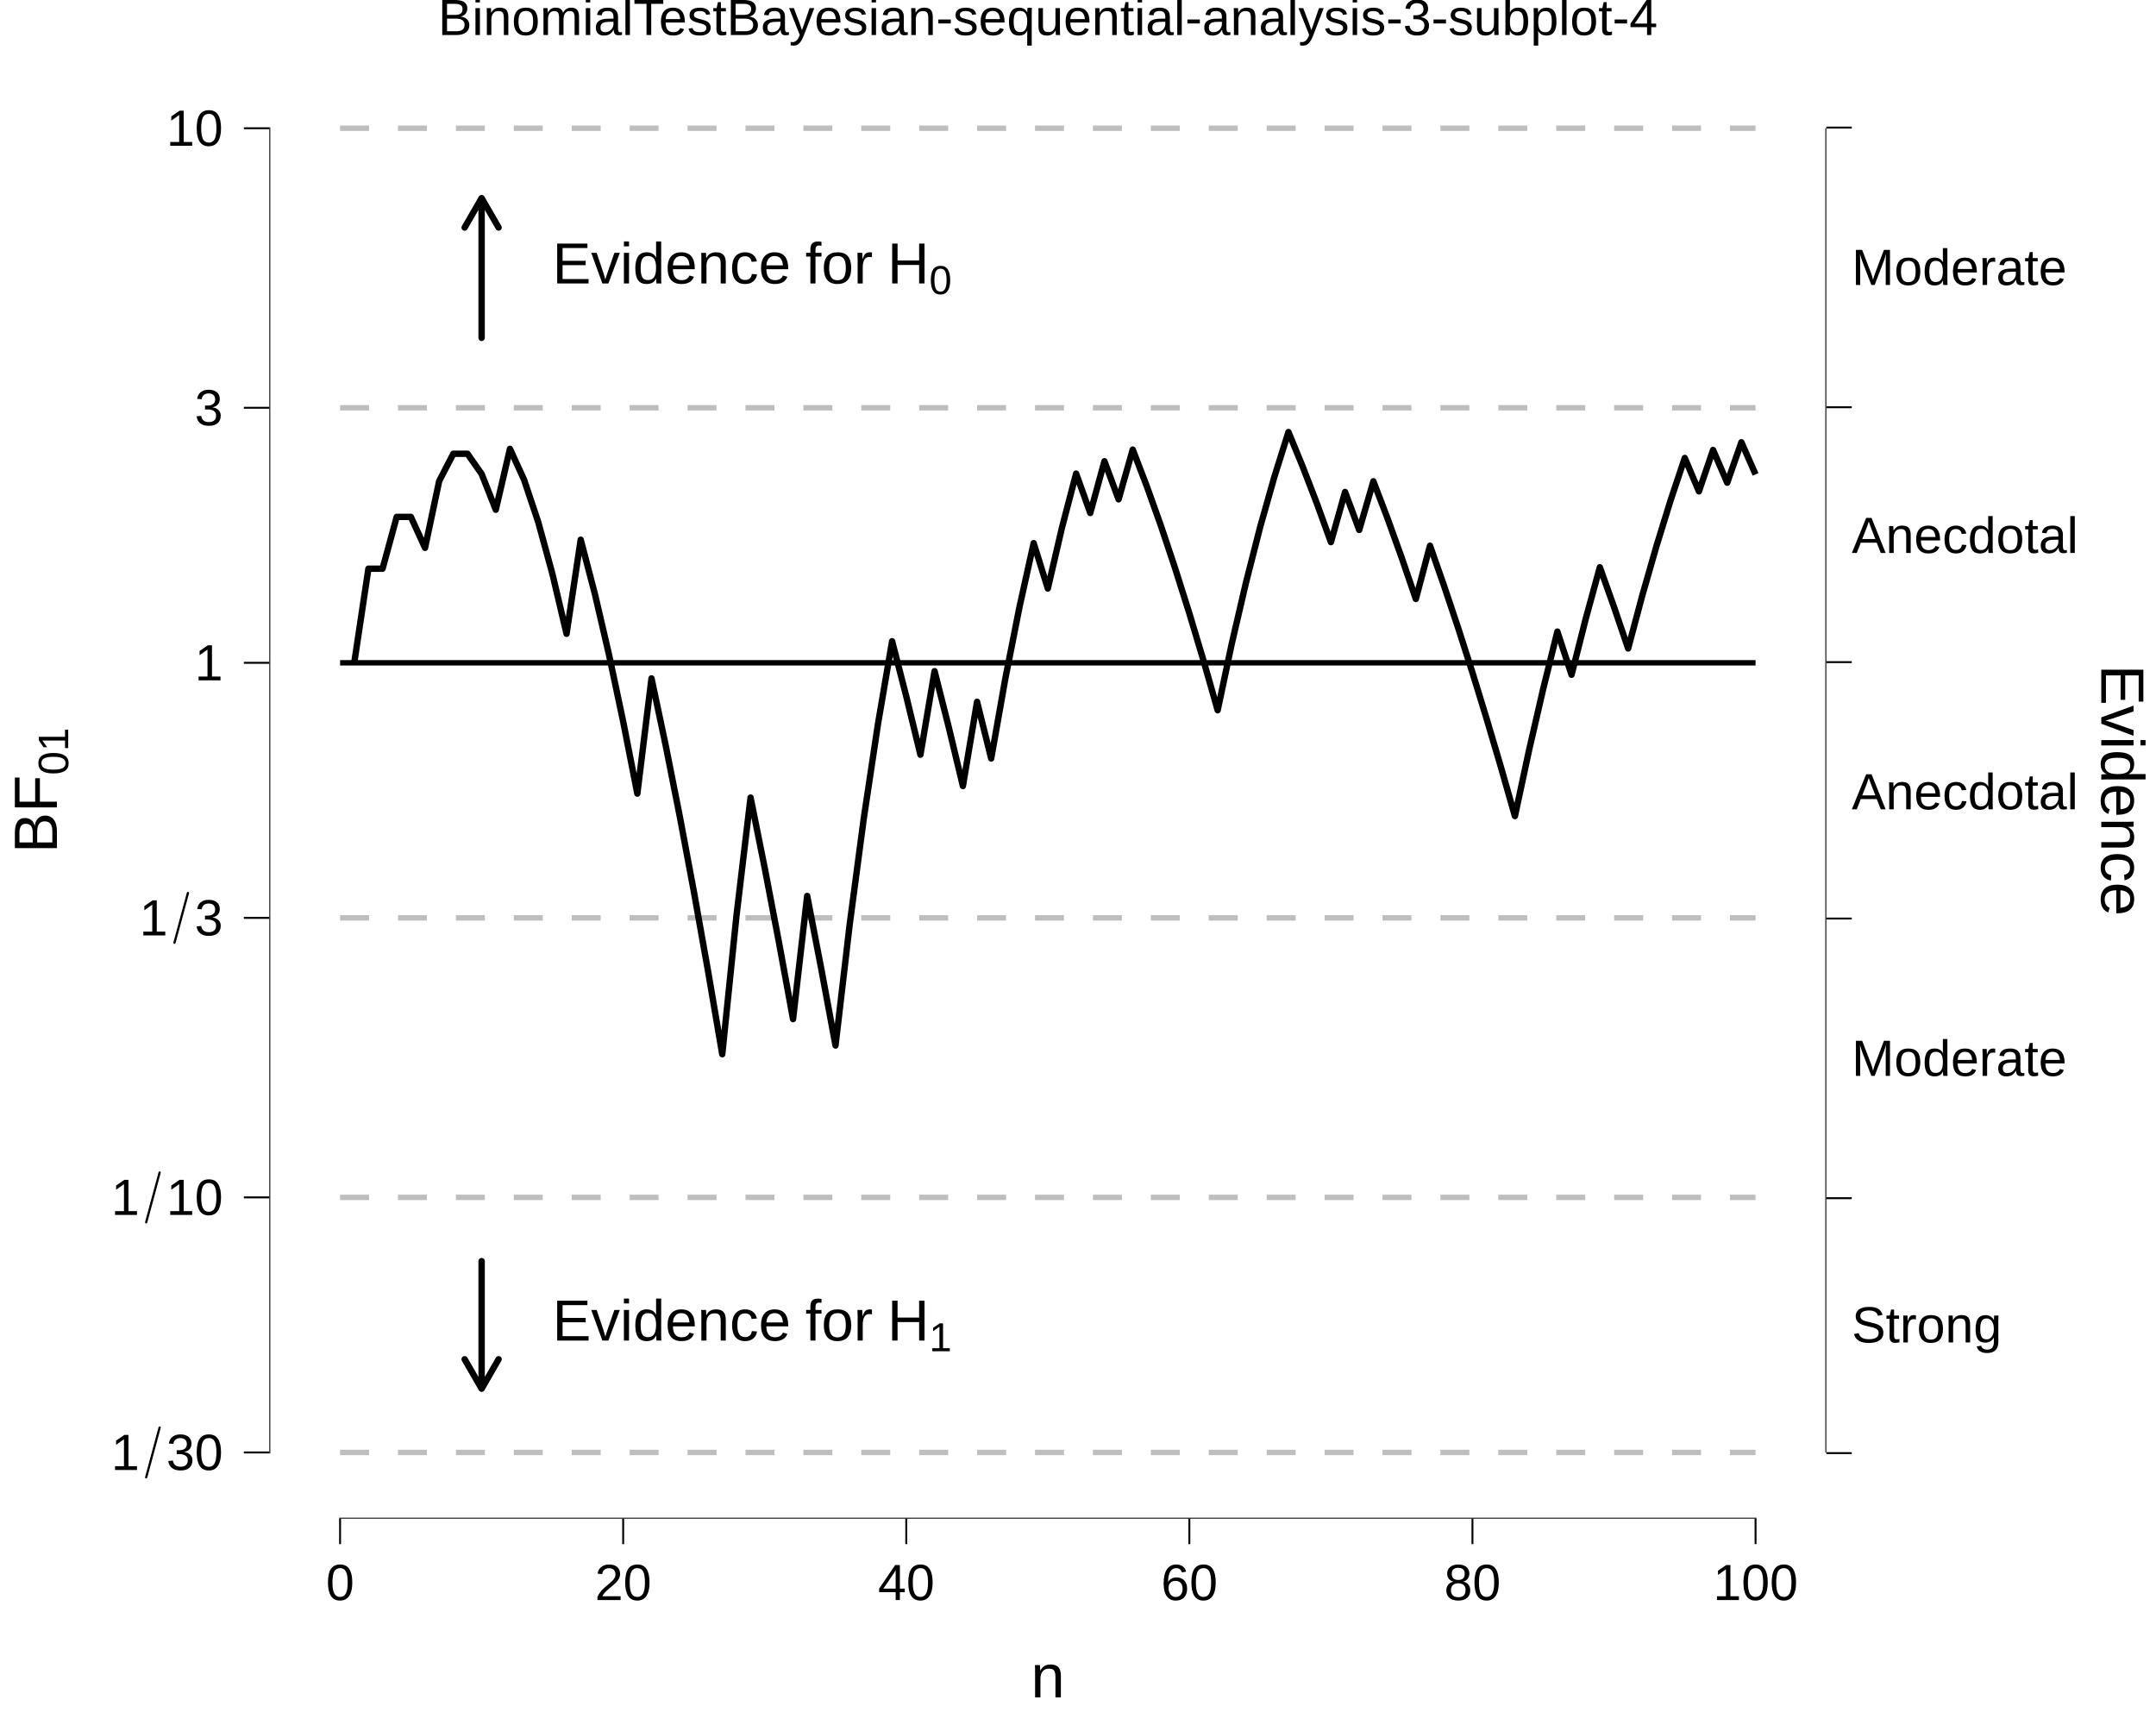
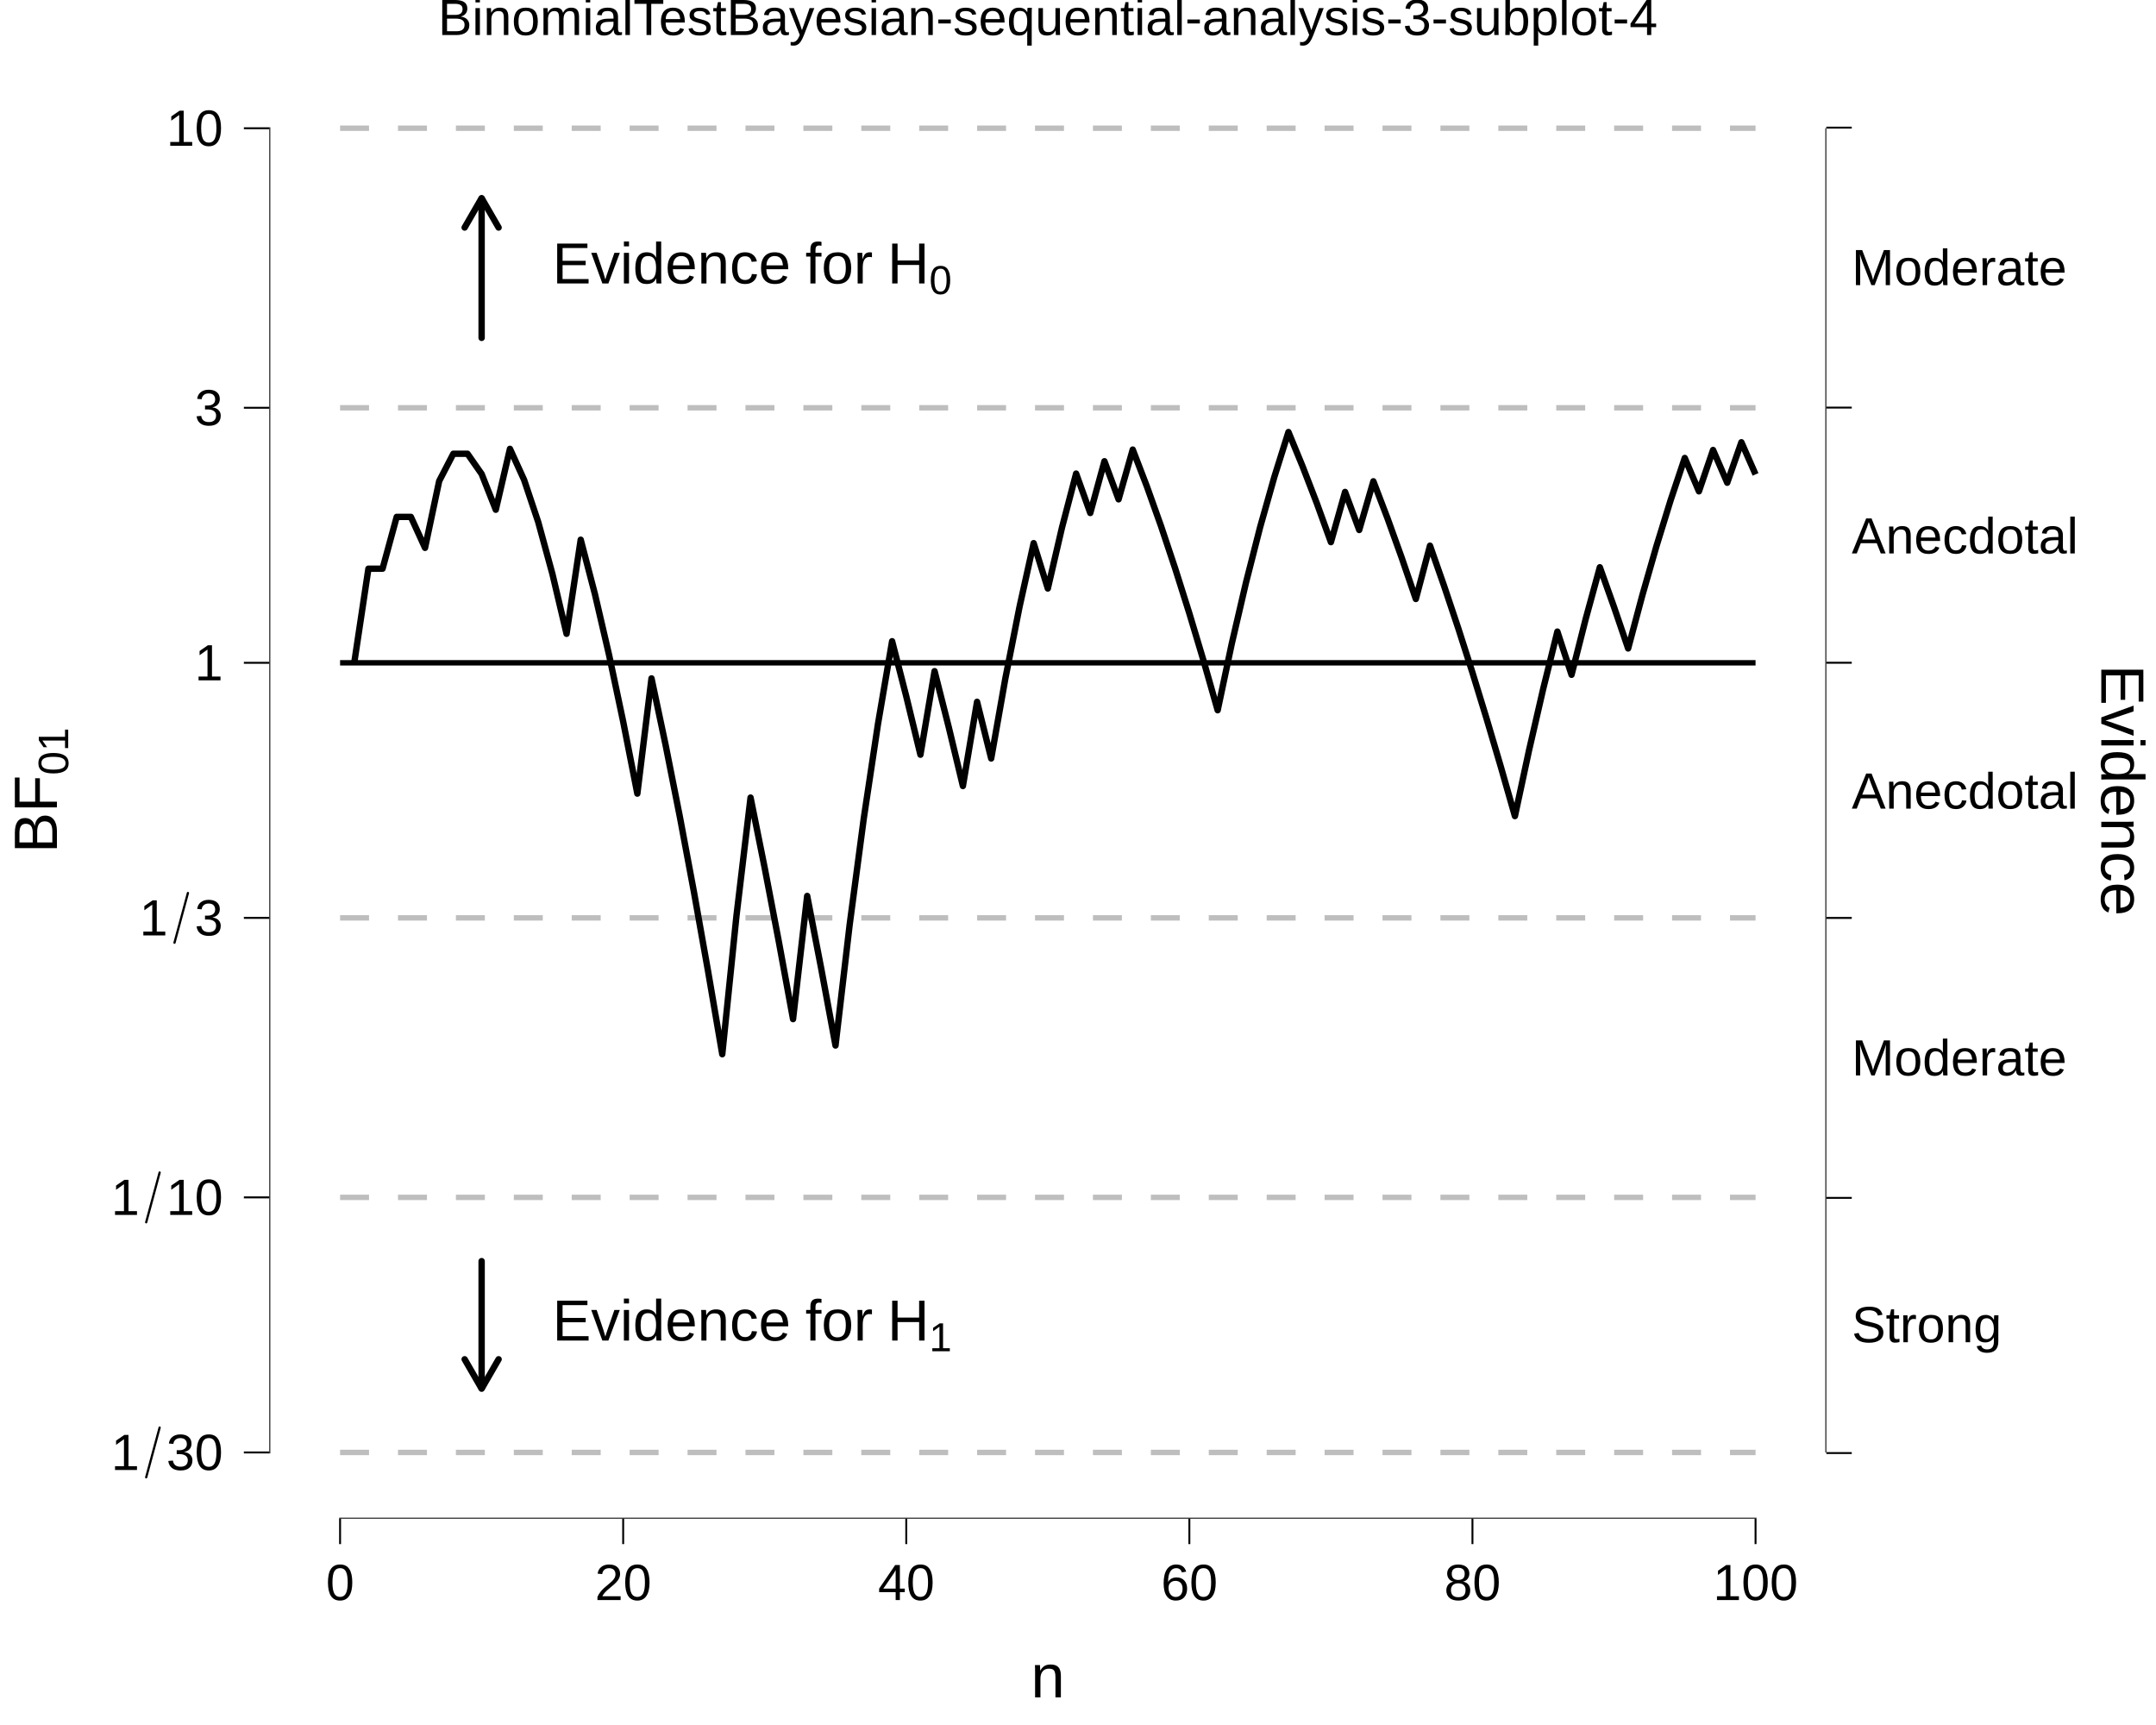
<svg xmlns="http://www.w3.org/2000/svg" viewBox="0 0 720.00 576.00">
  <defs>
    <style type="text/css">
    line, polyline, polygon, path, rect, circle {
      fill: none;
      stroke: #000000;
      stroke-linecap: round;
      stroke-linejoin: round;
      stroke-miterlimit: 10.00;
    }
  </style>
  </defs>
  <rect width="100%" height="100%" style="stroke: none; fill: #FFFFFF;" />
  <rect x="0.00" y="0.00" width="720.00" height="576.00" style="stroke-width: 10.67; stroke: none;" />
  <defs>
    <clipPath id="cpODkuOTR8NjA5LjkwfDUwNy4xMHwyMC43MQ==">
      <rect x="89.94" y="20.71" width="519.96" height="486.38" />
    </clipPath>
  </defs>
  <rect x="89.94" y="20.71" width="519.96" height="486.38" style="stroke-width: 10.67; stroke: none;" clip-path="url(#cpODkuOTR8NjA5LjkwfDUwNy4xMHwyMC43MQ==)" />
  <line x1="113.57" y1="484.99" x2="586.27" y2="484.99" style="stroke-width: 1.81; stroke: #BEBEBE; stroke-dasharray: 9.67,9.67; stroke-linecap: butt;" clip-path="url(#cpODkuOTR8NjA5LjkwfDUwNy4xMHwyMC43MQ==)" />
  <line x1="113.57" y1="399.82" x2="586.27" y2="399.82" style="stroke-width: 1.81; stroke: #BEBEBE; stroke-dasharray: 9.67,9.67; stroke-linecap: butt;" clip-path="url(#cpODkuOTR8NjA5LjkwfDUwNy4xMHwyMC43MQ==)" />
  <line x1="113.57" y1="306.49" x2="586.27" y2="306.49" style="stroke-width: 1.81; stroke: #BEBEBE; stroke-dasharray: 9.67,9.67; stroke-linecap: butt;" clip-path="url(#cpODkuOTR8NjA5LjkwfDUwNy4xMHwyMC43MQ==)" />
  <line x1="113.57" y1="221.32" x2="586.27" y2="221.32" style="stroke-width: 1.81; stroke-linecap: butt;" clip-path="url(#cpODkuOTR8NjA5LjkwfDUwNy4xMHwyMC43MQ==)" />
  <line x1="113.57" y1="136.16" x2="586.27" y2="136.16" style="stroke-width: 1.81; stroke: #BEBEBE; stroke-dasharray: 9.67,9.67; stroke-linecap: butt;" clip-path="url(#cpODkuOTR8NjA5LjkwfDUwNy4xMHwyMC43MQ==)" />
  <line x1="113.57" y1="42.82" x2="586.27" y2="42.82" style="stroke-width: 1.81; stroke: #BEBEBE; stroke-dasharray: 9.67,9.67; stroke-linecap: butt;" clip-path="url(#cpODkuOTR8NjA5LjkwfDUwNy4xMHwyMC43MQ==)" />
  <polyline points="118.30,221.32 123.03,189.89 127.76,189.89 132.48,172.59 137.21,172.59 141.94,182.94 146.66,160.64 151.39,151.51 156.12,151.51 160.84,158.26 165.57,170.21 170.30,149.87 175.02,160.22 179.75,174.35 184.48,191.65 189.20,211.64 193.93,180.21 198.66,198.32 203.39,218.66 208.11,240.96 212.84,265.00 217.57,226.52 222.29,248.82 227.02,272.65 231.75,297.88 236.47,324.37 241.20,352.02 245.93,305.92 250.65,266.32 255.38,289.86 260.11,314.55 264.84,340.30 269.56,299.16 274.29,323.65 279.02,349.11 283.74,308.81 288.47,273.19 293.20,241.76 297.92,214.11 302.65,232.53 307.38,252.01 312.10,224.11 316.83,242.80 321.56,262.47 326.29,234.34 331.01,253.27 335.74,226.54 340.47,202.64 345.19,181.36 349.92,196.51 354.65,176.17 359.37,158.13 364.10,171.30 368.83,154.01 373.55,166.74 378.28,150.12 383.01,162.45 387.74,175.71 392.46,189.84 397.19,204.82 401.92,220.60 406.64,237.16 411.37,214.85 416.10,194.52 420.82,176.03 425.55,159.31 430.28,144.26 435.00,155.73 439.73,167.99 444.46,181.03 449.19,164.26 453.91,176.97 458.64,160.71 463.37,173.10 468.09,186.21 472.82,200.01 477.55,182.21 482.27,195.69 487.00,209.82 491.73,224.59 496.45,239.98 501.18,255.96 505.91,272.51 510.63,250.51 515.36,229.99 520.09,210.89 524.82,225.32 529.54,206.70 534.27,189.41 539.00,202.68 543.72,216.53 548.45,198.82 553.18,182.34 557.90,167.06 562.63,152.92 567.36,164.07 572.08,150.25 576.81,161.19 581.54,147.67 586.27,158.41 " style="stroke-width: 2.13; stroke-linecap: butt;" clip-path="url(#cpODkuOTR8NjA5LjkwfDUwNy4xMHwyMC43MQ==)" />
  <line x1="160.84" y1="421.11" x2="160.84" y2="463.70" style="stroke-width: 2.13; stroke-linejoin: bevel;" clip-path="url(#cpODkuOTR8NjA5LjkwfDUwNy4xMHwyMC43MQ==)" />
  <polyline points="155.17,453.88 160.84,463.70 166.51,453.88 " style="stroke-width: 2.13; stroke-linejoin: bevel;" clip-path="url(#cpODkuOTR8NjA5LjkwfDUwNy4xMHwyMC43MQ==)" />
  <line x1="160.84" y1="112.82" x2="160.84" y2="66.16" style="stroke-width: 2.13; stroke-linejoin: bevel;" clip-path="url(#cpODkuOTR8NjA5LjkwfDUwNy4xMHwyMC43MQ==)" />
  <polyline points="166.51,75.98 160.84,66.16 155.17,75.98 " style="stroke-width: 2.13; stroke-linejoin: bevel;" clip-path="url(#cpODkuOTR8NjA5LjkwfDUwNy4xMHwyMC43MQ==)" />
  <g clip-path="url(#cpODkuOTR8NjA5LjkwfDUwNy4xMHwyMC43MQ==)">
    <text x="184.48" y="447.63" style="font-size: 19.35px; font-family: Liberation Sans;" textLength="12.91px" lengthAdjust="spacingAndGlyphs">E</text>
  </g>
  <g clip-path="url(#cpODkuOTR8NjA5LjkwfDUwNy4xMHwyMC43MQ==)">
    <text x="197.38" y="447.63" style="font-size: 19.35px; font-family: Liberation Sans;" textLength="9.67px" lengthAdjust="spacingAndGlyphs">v</text>
  </g>
  <g clip-path="url(#cpODkuOTR8NjA5LjkwfDUwNy4xMHwyMC43MQ==)">
    <text x="207.06" y="447.63" style="font-size: 19.35px; font-family: Liberation Sans;" textLength="4.30px" lengthAdjust="spacingAndGlyphs">i</text>
  </g>
  <g clip-path="url(#cpODkuOTR8NjA5LjkwfDUwNy4xMHwyMC43MQ==)">
    <text x="211.35" y="447.63" style="font-size: 19.35px; font-family: Liberation Sans;" textLength="10.77px" lengthAdjust="spacingAndGlyphs">d</text>
  </g>
  <g clip-path="url(#cpODkuOTR8NjA5LjkwfDUwNy4xMHwyMC43MQ==)">
    <text x="222.12" y="447.63" style="font-size: 19.35px; font-family: Liberation Sans;" textLength="10.77px" lengthAdjust="spacingAndGlyphs">e</text>
  </g>
  <g clip-path="url(#cpODkuOTR8NjA5LjkwfDUwNy4xMHwyMC43MQ==)">
    <text x="232.88" y="447.63" style="font-size: 19.35px; font-family: Liberation Sans;" textLength="10.77px" lengthAdjust="spacingAndGlyphs">n</text>
  </g>
  <g clip-path="url(#cpODkuOTR8NjA5LjkwfDUwNy4xMHwyMC43MQ==)">
    <text x="243.65" y="447.63" style="font-size: 19.35px; font-family: Liberation Sans;" textLength="9.67px" lengthAdjust="spacingAndGlyphs">c</text>
  </g>
  <g clip-path="url(#cpODkuOTR8NjA5LjkwfDUwNy4xMHwyMC43MQ==)">
    <text x="253.32" y="447.63" style="font-size: 19.35px; font-family: Liberation Sans;" textLength="10.77px" lengthAdjust="spacingAndGlyphs">e</text>
  </g>
  <g clip-path="url(#cpODkuOTR8NjA5LjkwfDUwNy4xMHwyMC43MQ==)">
    <text x="264.09" y="447.63" style="font-size: 19.35px; font-family: Symbola;" textLength="4.84px" lengthAdjust="spacingAndGlyphs"> </text>
  </g>
  <g clip-path="url(#cpODkuOTR8NjA5LjkwfDUwNy4xMHwyMC43MQ==)">
    <text x="268.93" y="447.63" style="font-size: 19.35px; font-family: Liberation Sans;" textLength="22.58px" lengthAdjust="spacingAndGlyphs">for</text>
  </g>
  <g clip-path="url(#cpODkuOTR8NjA5LjkwfDUwNy4xMHwyMC43MQ==)">
    <text x="291.51" y="447.63" style="font-size: 19.35px; font-family: Symbola;" textLength="4.84px" lengthAdjust="spacingAndGlyphs"> </text>
  </g>
  <g clip-path="url(#cpODkuOTR8NjA5LjkwfDUwNy4xMHwyMC43MQ==)">
    <text x="296.35" y="447.63" style="font-size: 19.35px; font-family: Liberation Sans;" textLength="13.97px" lengthAdjust="spacingAndGlyphs">H</text>
  </g>
  <g clip-path="url(#cpODkuOTR8NjA5LjkwfDUwNy4xMHwyMC43MQ==)">
    <text x="310.32" y="451.20" style="font-size: 13.54px; font-family: Liberation Sans;" textLength="7.53px" lengthAdjust="spacingAndGlyphs">1</text>
  </g>
  <g clip-path="url(#cpODkuOTR8NjA5LjkwfDUwNy4xMHwyMC43MQ==)">
    <text x="184.48" y="94.65" style="font-size: 19.35px; font-family: Liberation Sans;" textLength="12.91px" lengthAdjust="spacingAndGlyphs">E</text>
  </g>
  <g clip-path="url(#cpODkuOTR8NjA5LjkwfDUwNy4xMHwyMC43MQ==)">
    <text x="197.38" y="94.65" style="font-size: 19.35px; font-family: Liberation Sans;" textLength="9.67px" lengthAdjust="spacingAndGlyphs">v</text>
  </g>
  <g clip-path="url(#cpODkuOTR8NjA5LjkwfDUwNy4xMHwyMC43MQ==)">
    <text x="207.06" y="94.65" style="font-size: 19.35px; font-family: Liberation Sans;" textLength="4.30px" lengthAdjust="spacingAndGlyphs">i</text>
  </g>
  <g clip-path="url(#cpODkuOTR8NjA5LjkwfDUwNy4xMHwyMC43MQ==)">
    <text x="211.35" y="94.65" style="font-size: 19.35px; font-family: Liberation Sans;" textLength="10.77px" lengthAdjust="spacingAndGlyphs">d</text>
  </g>
  <g clip-path="url(#cpODkuOTR8NjA5LjkwfDUwNy4xMHwyMC43MQ==)">
    <text x="222.12" y="94.65" style="font-size: 19.35px; font-family: Liberation Sans;" textLength="10.77px" lengthAdjust="spacingAndGlyphs">e</text>
  </g>
  <g clip-path="url(#cpODkuOTR8NjA5LjkwfDUwNy4xMHwyMC43MQ==)">
    <text x="232.88" y="94.65" style="font-size: 19.35px; font-family: Liberation Sans;" textLength="10.77px" lengthAdjust="spacingAndGlyphs">n</text>
  </g>
  <g clip-path="url(#cpODkuOTR8NjA5LjkwfDUwNy4xMHwyMC43MQ==)">
    <text x="243.65" y="94.65" style="font-size: 19.35px; font-family: Liberation Sans;" textLength="9.67px" lengthAdjust="spacingAndGlyphs">c</text>
  </g>
  <g clip-path="url(#cpODkuOTR8NjA5LjkwfDUwNy4xMHwyMC43MQ==)">
    <text x="253.32" y="94.65" style="font-size: 19.35px; font-family: Liberation Sans;" textLength="10.77px" lengthAdjust="spacingAndGlyphs">e</text>
  </g>
  <g clip-path="url(#cpODkuOTR8NjA5LjkwfDUwNy4xMHwyMC43MQ==)">
    <text x="264.09" y="94.65" style="font-size: 19.35px; font-family: Symbola;" textLength="4.84px" lengthAdjust="spacingAndGlyphs"> </text>
  </g>
  <g clip-path="url(#cpODkuOTR8NjA5LjkwfDUwNy4xMHwyMC43MQ==)">
    <text x="268.93" y="94.65" style="font-size: 19.35px; font-family: Liberation Sans;" textLength="22.58px" lengthAdjust="spacingAndGlyphs">for</text>
  </g>
  <g clip-path="url(#cpODkuOTR8NjA5LjkwfDUwNy4xMHwyMC43MQ==)">
    <text x="291.51" y="94.65" style="font-size: 19.35px; font-family: Symbola;" textLength="4.84px" lengthAdjust="spacingAndGlyphs"> </text>
  </g>
  <g clip-path="url(#cpODkuOTR8NjA5LjkwfDUwNy4xMHwyMC43MQ==)">
    <text x="296.35" y="94.65" style="font-size: 19.35px; font-family: Liberation Sans;" textLength="13.97px" lengthAdjust="spacingAndGlyphs">H</text>
  </g>
  <g clip-path="url(#cpODkuOTR8NjA5LjkwfDUwNy4xMHwyMC43MQ==)">
    <text x="310.32" y="98.22" style="font-size: 13.54px; font-family: Liberation Sans;" textLength="7.53px" lengthAdjust="spacingAndGlyphs">0</text>
  </g>
  <line x1="113.26" y1="507.10" x2="586.58" y2="507.10" style="stroke-width: 0.64; stroke-linecap: butt;" clip-path="url(#cpODkuOTR8NjA5LjkwfDUwNy4xMHwyMC43MQ==)" />
  <line x1="89.94" y1="485.31" x2="89.94" y2="42.50" style="stroke-width: 0.64; stroke-linecap: butt;" clip-path="url(#cpODkuOTR8NjA5LjkwfDUwNy4xMHwyMC43MQ==)" />
  <line x1="609.90" y1="484.99" x2="609.90" y2="42.82" style="stroke-width: 0.64; stroke-linecap: butt;" clip-path="url(#cpODkuOTR8NjA5LjkwfDUwNy4xMHwyMC43MQ==)" />
  <rect x="89.94" y="20.71" width="519.96" height="486.38" style="stroke-width: 0.00; stroke: none;" clip-path="url(#cpODkuOTR8NjA5LjkwfDUwNy4xMHwyMC43MQ==)" />
  <defs>
    <clipPath id="cpMC4wMHw3MjAuMDB8NTc2LjAwfDAuMDA=">
      <rect x="0.00" y="0.00" width="720.00" height="576.00" />
    </clipPath>
  </defs>
  <polyline points="89.94,507.10 89.94,20.71 " style="stroke-width: 0.00; stroke: none; stroke-linecap: butt;" clip-path="url(#cpMC4wMHw3MjAuMDB8NTc2LjAwfDAuMDA=)" />
  <g clip-path="url(#cpMC4wMHw3MjAuMDB8NTc2LjAwfDAuMDA=)">
    <text x="37.12" y="490.84" style="font-size: 17.00px; font-family: Liberation Sans;" textLength="9.45px" lengthAdjust="spacingAndGlyphs">1</text>
  </g>
  <polyline points="48.82,493.29 53.31,476.68 " style="stroke-width: 0.75;" clip-path="url(#cpMC4wMHw3MjAuMDB8NTc2LjAwfDAuMDA=)" />
  <g clip-path="url(#cpMC4wMHw3MjAuMDB8NTc2LjAwfDAuMDA=)">
    <text x="55.56" y="490.84" style="font-size: 17.00px; font-family: Liberation Sans;" textLength="18.91px" lengthAdjust="spacingAndGlyphs">30</text>
  </g>
  <g clip-path="url(#cpMC4wMHw3MjAuMDB8NTc2LjAwfDAuMDA=)">
    <text x="37.12" y="405.67" style="font-size: 17.00px; font-family: Liberation Sans;" textLength="9.45px" lengthAdjust="spacingAndGlyphs">1</text>
  </g>
  <polyline points="48.82,408.13 53.31,391.52 " style="stroke-width: 0.75;" clip-path="url(#cpMC4wMHw3MjAuMDB8NTc2LjAwfDAuMDA=)" />
  <g clip-path="url(#cpMC4wMHw3MjAuMDB8NTc2LjAwfDAuMDA=)">
    <text x="55.56" y="405.67" style="font-size: 17.00px; font-family: Liberation Sans;" textLength="18.91px" lengthAdjust="spacingAndGlyphs">10</text>
  </g>
  <g clip-path="url(#cpMC4wMHw3MjAuMDB8NTc2LjAwfDAuMDA=)">
    <text x="46.57" y="312.34" style="font-size: 17.00px; font-family: Liberation Sans;" textLength="9.45px" lengthAdjust="spacingAndGlyphs">1</text>
  </g>
  <polyline points="58.27,314.79 62.76,298.18 " style="stroke-width: 0.75;" clip-path="url(#cpMC4wMHw3MjAuMDB8NTc2LjAwfDAuMDA=)" />
  <g clip-path="url(#cpMC4wMHw3MjAuMDB8NTc2LjAwfDAuMDA=)">
    <text x="65.01" y="312.34" style="font-size: 17.00px; font-family: Liberation Sans;" textLength="9.45px" lengthAdjust="spacingAndGlyphs">3</text>
  </g>
  <g clip-path="url(#cpMC4wMHw3MjAuMDB8NTc2LjAwfDAuMDA=)">
    <text x="65.01" y="227.17" style="font-size: 17.00px; font-family: Liberation Sans;" textLength="9.45px" lengthAdjust="spacingAndGlyphs">1</text>
  </g>
  <g clip-path="url(#cpMC4wMHw3MjAuMDB8NTc2LjAwfDAuMDA=)">
    <text x="65.01" y="142.01" style="font-size: 17.00px; font-family: Liberation Sans;" textLength="9.45px" lengthAdjust="spacingAndGlyphs">3</text>
  </g>
  <g clip-path="url(#cpMC4wMHw3MjAuMDB8NTc2LjAwfDAuMDA=)">
    <text x="55.56" y="48.67" style="font-size: 17.00px; font-family: Liberation Sans;" textLength="18.91px" lengthAdjust="spacingAndGlyphs">10</text>
  </g>
  <polyline points="81.44,484.99 89.94,484.99 " style="stroke-width: 0.64; stroke-linecap: butt;" clip-path="url(#cpMC4wMHw3MjAuMDB8NTc2LjAwfDAuMDA=)" />
  <polyline points="81.44,399.82 89.94,399.82 " style="stroke-width: 0.64; stroke-linecap: butt;" clip-path="url(#cpMC4wMHw3MjAuMDB8NTc2LjAwfDAuMDA=)" />
  <polyline points="81.44,306.49 89.94,306.49 " style="stroke-width: 0.64; stroke-linecap: butt;" clip-path="url(#cpMC4wMHw3MjAuMDB8NTc2LjAwfDAuMDA=)" />
  <polyline points="81.44,221.32 89.94,221.32 " style="stroke-width: 0.64; stroke-linecap: butt;" clip-path="url(#cpMC4wMHw3MjAuMDB8NTc2LjAwfDAuMDA=)" />
  <polyline points="81.44,136.16 89.94,136.16 " style="stroke-width: 0.64; stroke-linecap: butt;" clip-path="url(#cpMC4wMHw3MjAuMDB8NTc2LjAwfDAuMDA=)" />
  <polyline points="81.44,42.82 89.94,42.82 " style="stroke-width: 0.64; stroke-linecap: butt;" clip-path="url(#cpMC4wMHw3MjAuMDB8NTc2LjAwfDAuMDA=)" />
  <polyline points="609.90,507.10 609.90,20.71 " style="stroke-width: 0.00; stroke: none; stroke-linecap: butt;" clip-path="url(#cpMC4wMHw3MjAuMDB8NTc2LjAwfDAuMDA=)" />
-   <polyline points="609.90,485.21 618.40,485.21 " style="stroke-width: 0.64; stroke-linecap: butt;" clip-path="url(#cpMC4wMHw3MjAuMDB8NTc2LjAwfDAuMDA=)" />
-   <polyline points="609.90,442.41 618.40,442.41 " style="stroke-width: 0.64; stroke: none; stroke-linecap: butt;" clip-path="url(#cpMC4wMHw3MjAuMDB8NTc2LjAwfDAuMDA=)" />
-   <polyline points="609.90,400.09 618.40,400.09 " style="stroke-width: 0.64; stroke-linecap: butt;" clip-path="url(#cpMC4wMHw3MjAuMDB8NTc2LjAwfDAuMDA=)" />
-   <polyline points="609.90,353.40 618.40,353.40 " style="stroke-width: 0.64; stroke: none; stroke-linecap: butt;" clip-path="url(#cpMC4wMHw3MjAuMDB8NTc2LjAwfDAuMDA=)" />
-   <polyline points="609.90,306.71 618.40,306.71 " style="stroke-width: 0.64; stroke-linecap: butt;" clip-path="url(#cpMC4wMHw3MjAuMDB8NTc2LjAwfDAuMDA=)" />
-   <polyline points="609.90,264.39 618.40,264.39 " style="stroke-width: 0.64; stroke: none; stroke-linecap: butt;" clip-path="url(#cpMC4wMHw3MjAuMDB8NTc2LjAwfDAuMDA=)" />
-   <polyline points="609.90,221.10 618.40,221.10 " style="stroke-width: 0.64; stroke-linecap: butt;" clip-path="url(#cpMC4wMHw3MjAuMDB8NTc2LjAwfDAuMDA=)" />
-   <polyline points="609.90,178.79 618.40,178.79 " style="stroke-width: 0.64; stroke: none; stroke-linecap: butt;" clip-path="url(#cpMC4wMHw3MjAuMDB8NTc2LjAwfDAuMDA=)" />
-   <polyline points="609.90,135.99 618.40,135.99 " style="stroke-width: 0.64; stroke-linecap: butt;" clip-path="url(#cpMC4wMHw3MjAuMDB8NTc2LjAwfDAuMDA=)" />
-   <polyline points="609.90,89.29 618.40,89.29 " style="stroke-width: 0.64; stroke: none; stroke-linecap: butt;" clip-path="url(#cpMC4wMHw3MjAuMDB8NTc2LjAwfDAuMDA=)" />
-   <polyline points="609.90,42.60 618.40,42.60 " style="stroke-width: 0.64; stroke-linecap: butt;" clip-path="url(#cpMC4wMHw3MjAuMDB8NTc2LjAwfDAuMDA=)" />
-   <g clip-path="url(#cpMC4wMHw3MjAuMDB8NTc2LjAwfDAuMDA=)">
-     <text x="618.40" y="448.26" style="font-size: 17.00px; font-family: Liberation Sans;" textLength="50.08px" lengthAdjust="spacingAndGlyphs">Strong</text>
-   </g>
-   <g clip-path="url(#cpMC4wMHw3MjAuMDB8NTc2LjAwfDAuMDA=)">
-     <text x="618.40" y="359.25" style="font-size: 17.00px; font-family: Liberation Sans;" textLength="71.80px" lengthAdjust="spacingAndGlyphs">Moderate</text>
-   </g>
-   <g clip-path="url(#cpMC4wMHw3MjAuMDB8NTc2LjAwfDAuMDA=)">
-     <text x="618.40" y="270.24" style="font-size: 17.00px; font-family: Liberation Sans;" textLength="75.61px" lengthAdjust="spacingAndGlyphs">Anecdotal</text>
-   </g>
-   <g clip-path="url(#cpMC4wMHw3MjAuMDB8NTc2LjAwfDAuMDA=)">
-     <text x="618.40" y="184.64" style="font-size: 17.00px; font-family: Liberation Sans;" textLength="75.61px" lengthAdjust="spacingAndGlyphs">Anecdotal</text>
-   </g>
-   <g clip-path="url(#cpMC4wMHw3MjAuMDB8NTc2LjAwfDAuMDA=)">
-     <text x="618.40" y="95.15" style="font-size: 17.00px; font-family: Liberation Sans;" textLength="71.80px" lengthAdjust="spacingAndGlyphs">Moderate</text>
+   <polyline points="609.90,485.19 618.40,485.19 " style="stroke-width: 0.64; stroke-linecap: butt;" clip-path="url(#cpMC4wMHw3MjAuMDB8NTc2LjAwfDAuMDA=)" />
+   <polyline points="609.90,442.34 618.40,442.34 " style="stroke-width: 0.64; stroke: none; stroke-linecap: butt;" clip-path="url(#cpMC4wMHw3MjAuMDB8NTc2LjAwfDAuMDA=)" />
+   <polyline points="609.90,399.99 618.40,399.99 " style="stroke-width: 0.64; stroke-linecap: butt;" clip-path="url(#cpMC4wMHw3MjAuMDB8NTc2LjAwfDAuMDA=)" />
+   <polyline points="609.90,353.25 618.40,353.25 " style="stroke-width: 0.64; stroke: none; stroke-linecap: butt;" clip-path="url(#cpMC4wMHw3MjAuMDB8NTc2LjAwfDAuMDA=)" />
+   <polyline points="609.90,306.51 618.40,306.51 " style="stroke-width: 0.64; stroke-linecap: butt;" clip-path="url(#cpMC4wMHw3MjAuMDB8NTc2LjAwfDAuMDA=)" />
+   <polyline points="609.90,264.15 618.40,264.15 " style="stroke-width: 0.64; stroke: none; stroke-linecap: butt;" clip-path="url(#cpMC4wMHw3MjAuMDB8NTc2LjAwfDAuMDA=)" />
+   <polyline points="609.90,221.30 618.40,221.30 " style="stroke-width: 0.64; stroke-linecap: butt;" clip-path="url(#cpMC4wMHw3MjAuMDB8NTc2LjAwfDAuMDA=)" />
+   <polyline points="609.90,178.95 618.40,178.95 " style="stroke-width: 0.64; stroke: none; stroke-linecap: butt;" clip-path="url(#cpMC4wMHw3MjAuMDB8NTc2LjAwfDAuMDA=)" />
+   <polyline points="609.90,136.10 618.40,136.10 " style="stroke-width: 0.64; stroke-linecap: butt;" clip-path="url(#cpMC4wMHw3MjAuMDB8NTc2LjAwfDAuMDA=)" />
+   <polyline points="609.90,89.36 618.40,89.36 " style="stroke-width: 0.64; stroke: none; stroke-linecap: butt;" clip-path="url(#cpMC4wMHw3MjAuMDB8NTc2LjAwfDAuMDA=)" />
+   <polyline points="609.90,42.62 618.40,42.62 " style="stroke-width: 0.64; stroke-linecap: butt;" clip-path="url(#cpMC4wMHw3MjAuMDB8NTc2LjAwfDAuMDA=)" />
+   <g clip-path="url(#cpMC4wMHw3MjAuMDB8NTc2LjAwfDAuMDA=)">
+     <text x="618.40" y="448.19" style="font-size: 17.00px; font-family: Liberation Sans;" textLength="50.08px" lengthAdjust="spacingAndGlyphs">Strong</text>
+   </g>
+   <g clip-path="url(#cpMC4wMHw3MjAuMDB8NTc2LjAwfDAuMDA=)">
+     <text x="618.40" y="359.10" style="font-size: 17.00px; font-family: Liberation Sans;" textLength="71.80px" lengthAdjust="spacingAndGlyphs">Moderate</text>
+   </g>
+   <g clip-path="url(#cpMC4wMHw3MjAuMDB8NTc2LjAwfDAuMDA=)">
+     <text x="618.40" y="270.00" style="font-size: 17.00px; font-family: Liberation Sans;" textLength="75.61px" lengthAdjust="spacingAndGlyphs">Anecdotal</text>
+   </g>
+   <g clip-path="url(#cpMC4wMHw3MjAuMDB8NTc2LjAwfDAuMDA=)">
+     <text x="618.40" y="184.80" style="font-size: 17.00px; font-family: Liberation Sans;" textLength="75.61px" lengthAdjust="spacingAndGlyphs">Anecdotal</text>
+   </g>
+   <g clip-path="url(#cpMC4wMHw3MjAuMDB8NTc2LjAwfDAuMDA=)">
+     <text x="618.40" y="95.21" style="font-size: 17.00px; font-family: Liberation Sans;" textLength="71.80px" lengthAdjust="spacingAndGlyphs">Moderate</text>
  </g>
  <polyline points="89.94,507.10 609.90,507.10 " style="stroke-width: 0.00; stroke: none; stroke-linecap: butt;" clip-path="url(#cpMC4wMHw3MjAuMDB8NTc2LjAwfDAuMDA=)" />
  <polyline points="113.57,515.60 113.57,507.10 " style="stroke-width: 0.64; stroke-linecap: butt;" clip-path="url(#cpMC4wMHw3MjAuMDB8NTc2LjAwfDAuMDA=)" />
  <polyline points="208.11,515.60 208.11,507.10 " style="stroke-width: 0.64; stroke-linecap: butt;" clip-path="url(#cpMC4wMHw3MjAuMDB8NTc2LjAwfDAuMDA=)" />
  <polyline points="302.65,515.60 302.65,507.10 " style="stroke-width: 0.64; stroke-linecap: butt;" clip-path="url(#cpMC4wMHw3MjAuMDB8NTc2LjAwfDAuMDA=)" />
  <polyline points="397.19,515.60 397.19,507.10 " style="stroke-width: 0.64; stroke-linecap: butt;" clip-path="url(#cpMC4wMHw3MjAuMDB8NTc2LjAwfDAuMDA=)" />
  <polyline points="491.73,515.60 491.73,507.10 " style="stroke-width: 0.64; stroke-linecap: butt;" clip-path="url(#cpMC4wMHw3MjAuMDB8NTc2LjAwfDAuMDA=)" />
  <polyline points="586.27,515.60 586.27,507.10 " style="stroke-width: 0.64; stroke-linecap: butt;" clip-path="url(#cpMC4wMHw3MjAuMDB8NTc2LjAwfDAuMDA=)" />
  <g clip-path="url(#cpMC4wMHw3MjAuMDB8NTc2LjAwfDAuMDA=)">
    <text x="108.85" y="534.28" style="font-size: 17.00px; font-family: Liberation Sans;" textLength="9.45px" lengthAdjust="spacingAndGlyphs">0</text>
  </g>
  <g clip-path="url(#cpMC4wMHw3MjAuMDB8NTc2LjAwfDAuMDA=)">
    <text x="198.66" y="534.28" style="font-size: 17.00px; font-family: Liberation Sans;" textLength="18.91px" lengthAdjust="spacingAndGlyphs">20</text>
  </g>
  <g clip-path="url(#cpMC4wMHw3MjAuMDB8NTc2LjAwfDAuMDA=)">
    <text x="293.20" y="534.28" style="font-size: 17.00px; font-family: Liberation Sans;" textLength="18.91px" lengthAdjust="spacingAndGlyphs">40</text>
  </g>
  <g clip-path="url(#cpMC4wMHw3MjAuMDB8NTc2LjAwfDAuMDA=)">
    <text x="387.74" y="534.28" style="font-size: 17.00px; font-family: Liberation Sans;" textLength="18.91px" lengthAdjust="spacingAndGlyphs">60</text>
  </g>
  <g clip-path="url(#cpMC4wMHw3MjAuMDB8NTc2LjAwfDAuMDA=)">
    <text x="482.27" y="534.28" style="font-size: 17.00px; font-family: Liberation Sans;" textLength="18.91px" lengthAdjust="spacingAndGlyphs">80</text>
  </g>
  <g clip-path="url(#cpMC4wMHw3MjAuMDB8NTc2LjAwfDAuMDA=)">
    <text x="572.09" y="534.28" style="font-size: 17.00px; font-family: Liberation Sans;" textLength="28.36px" lengthAdjust="spacingAndGlyphs">100</text>
  </g>
  <g clip-path="url(#cpMC4wMHw3MjAuMDB8NTc2LjAwfDAuMDA=)">
    <text x="344.25" y="566.78" style="font-size: 20.40px; font-family: Liberation Sans;" textLength="11.34px" lengthAdjust="spacingAndGlyphs">n</text>
  </g>
  <g clip-path="url(#cpMC4wMHw3MjAuMDB8NTc2LjAwfDAuMDA=)">
    <text transform="translate(19.01,284.87) rotate(-90)" style="font-size: 20.40px; font-family: Liberation Sans;" textLength="13.59px" lengthAdjust="spacingAndGlyphs">B</text>
  </g>
  <g clip-path="url(#cpMC4wMHw3MjAuMDB8NTc2LjAwfDAuMDA=)">
    <text transform="translate(19.01,271.27) rotate(-90)" style="font-size: 20.40px; font-family: Liberation Sans;" textLength="12.45px" lengthAdjust="spacingAndGlyphs">F</text>
  </g>
  <g clip-path="url(#cpMC4wMHw3MjAuMDB8NTc2LjAwfDAuMDA=)">
    <text transform="translate(22.78,258.82) rotate(-90)" style="font-size: 14.28px; font-family: Liberation Sans;" textLength="7.94px" lengthAdjust="spacingAndGlyphs">0</text>
  </g>
  <g clip-path="url(#cpMC4wMHw3MjAuMDB8NTc2LjAwfDAuMDA=)">
    <text transform="translate(22.78,250.88) rotate(-90)" style="font-size: 14.28px; font-family: Liberation Sans;" textLength="7.94px" lengthAdjust="spacingAndGlyphs">1</text>
  </g>
  <g clip-path="url(#cpMC4wMHw3MjAuMDB8NTc2LjAwfDAuMDA=)">
    <text transform="translate(701.73,221.95) rotate(90)" style="font-size: 20.40px; font-family: Liberation Sans;" textLength="83.91px" lengthAdjust="spacingAndGlyphs">Evidence</text>
  </g>
  <g clip-path="url(#cpMC4wMHw3MjAuMDB8NTc2LjAwfDAuMDA=)">
    <text x="146.30" y="11.70" style="font-size: 17.00px; font-family: Liberation Sans;" textLength="407.23px" lengthAdjust="spacingAndGlyphs">BinomialTestBayesian-sequential-analysis-3-subplot-4</text>
  </g>
</svg>
